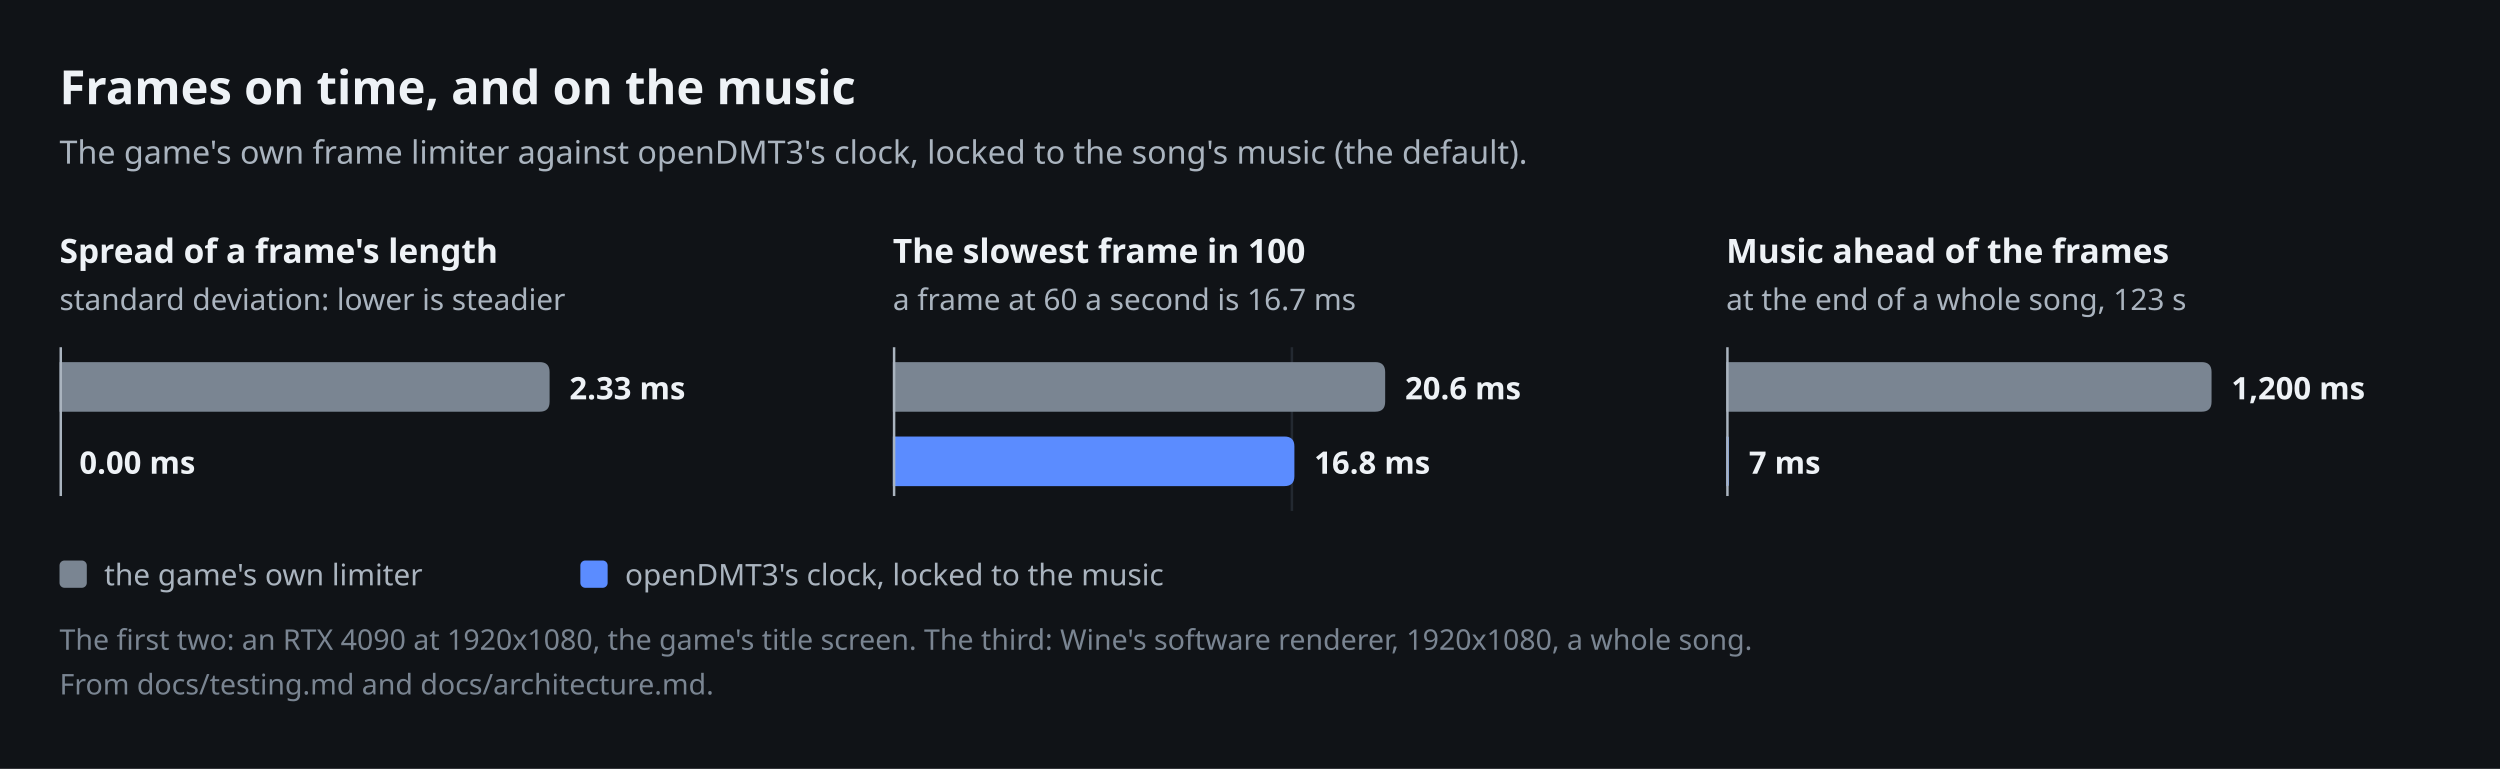
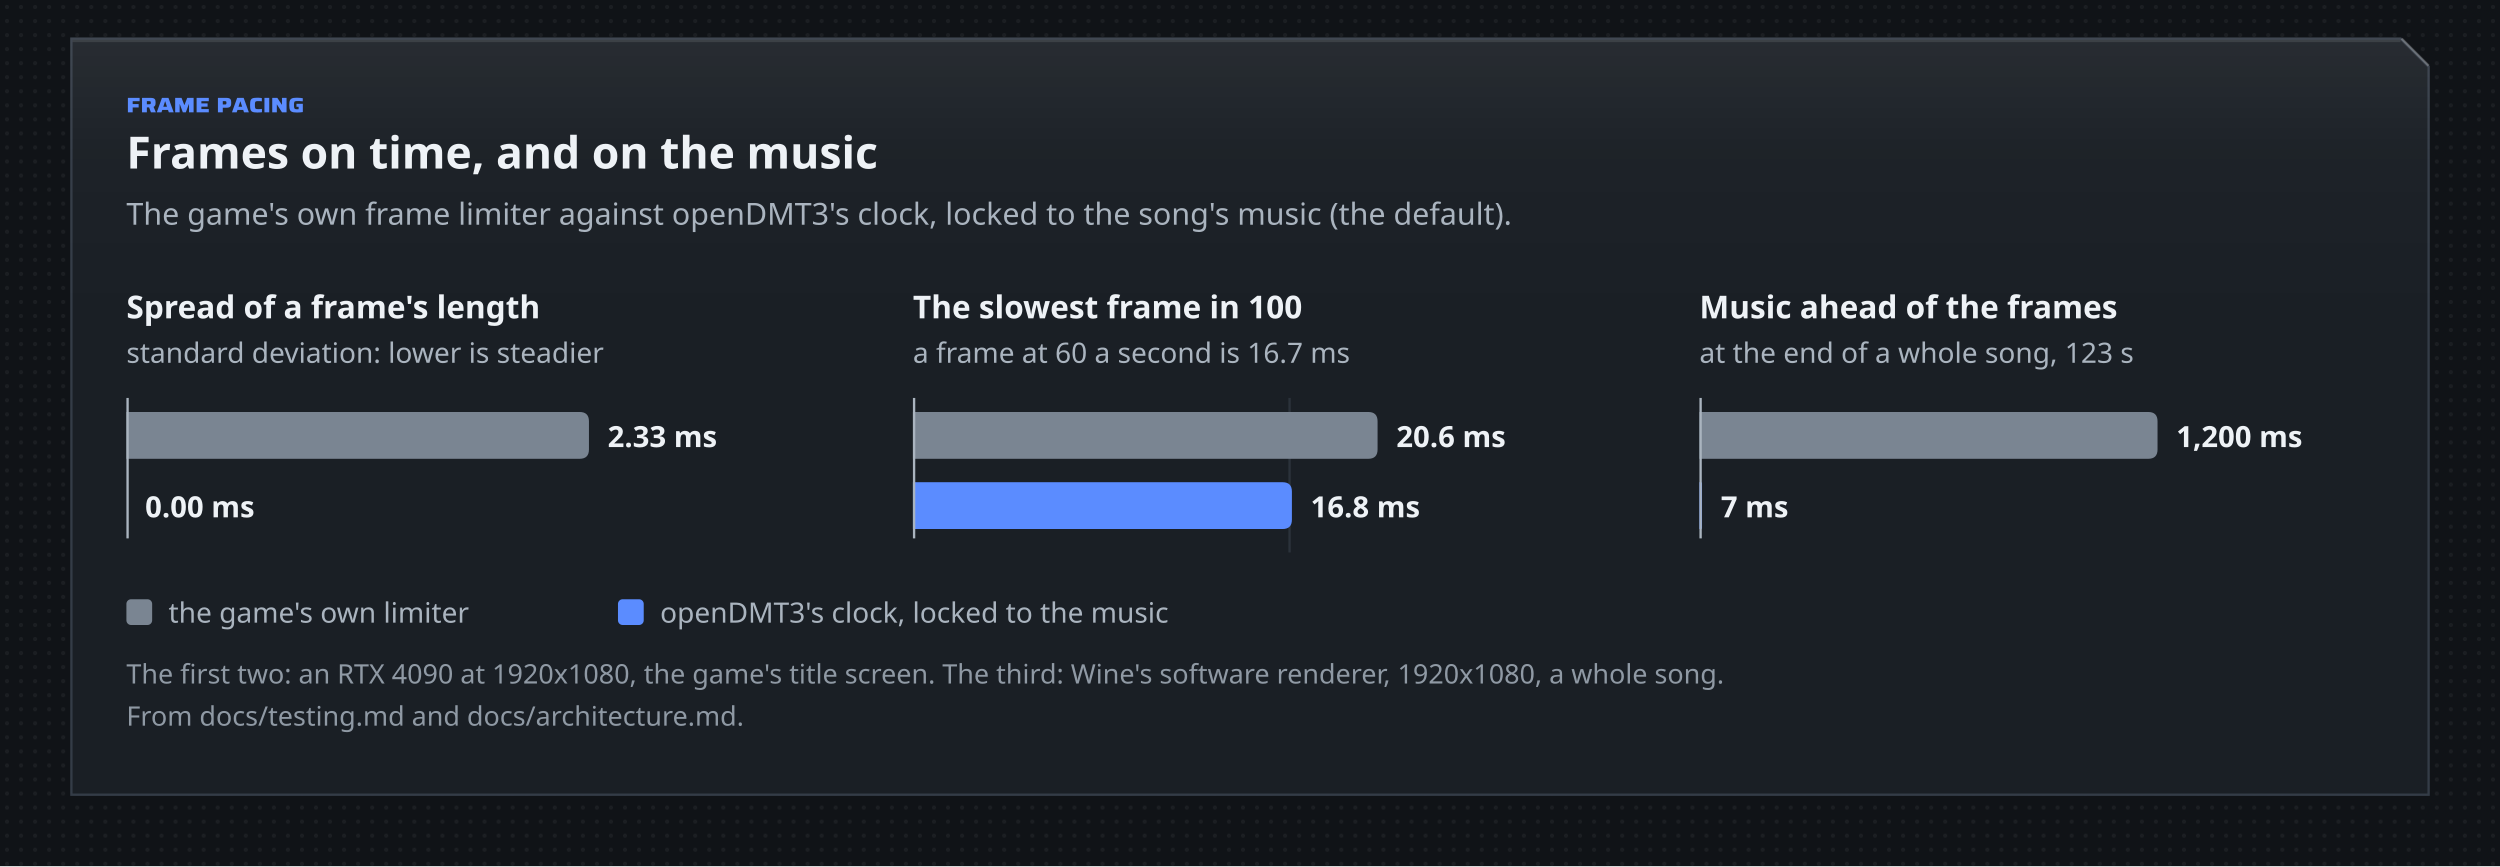
- <svg xmlns="http://www.w3.org/2000/svg" viewBox="-24 -24 1008 310" width="1008" height="310" font-family="Pretendard, -apple-system, BlinkMacSystemFont, 'Segoe UI', 'Noto Sans', 'Malgun Gothic', Helvetica, Arial, sans-serif" role="img" aria-label="Frames on time and on the music: the game's own frame limiter against openDMT3's clock, locked to the music. The spread of a frame's length (standard deviation): 2.33 milliseconds against 0.00. The slowest frame in a hundred: 20.6 milliseconds against 16.8, where a frame at 60 a second is 16.7. Measured on an RTX 4090 at 1920x1080 on the game's title screen. Over a whole song of 123 seconds on Wine's software renderer, the music ended 1.2 seconds ahead of the frames with the game's own pacing, and within 7 milliseconds of them locked to the music.">
-   <rect x="-24" y="-24" width="1008" height="310" fill="#101317" />
+ <svg xmlns="http://www.w3.org/2000/svg" viewBox="-54 -54 1068 370" width="1068" height="370" font-family="Pretendard, -apple-system, BlinkMacSystemFont, 'Segoe UI', 'Noto Sans', 'Malgun Gothic', Helvetica, Arial, sans-serif" role="img" aria-label="Frames on time and on the music: the game's own frame limiter against openDMT3's clock, locked to the music. The spread of a frame's length (standard deviation): 2.33 milliseconds against 0.00. The slowest frame in a hundred: 20.6 milliseconds against 16.8, where a frame at 60 a second is 16.7. Measured on an RTX 4090 at 1920x1080 on the game's title screen. Over a whole song of 123 seconds on Wine's software renderer, the music ended 1.2 seconds ahead of the frames with the game's own pacing, and within 7 milliseconds of them locked to the music.">
+   <defs>
+     <clipPath id="card1">
+       <path d="M-24,-38 H972 L984,-26 V286 H-24 Z" />
+     </clipPath>
+     <pattern id="dots-dark" width="6" height="6" patternUnits="userSpaceOnUse">
+       <circle cx="3" cy="3" r="0.9" fill="#ffffff" fill-opacity="0.05" />
+     </pattern>
+     <linearGradient id="sheen-dark" x1="0" y1="0" x2="0" y2="1">
+       <stop offset="0" stop-color="#ffffff" stop-opacity="0.06" />
+       <stop offset="0.45" stop-color="#ffffff" stop-opacity="0.012" />
+       <stop offset="1" stop-color="#ffffff" stop-opacity="0" />
+     </linearGradient>
+   </defs>
+   <rect x="-54" y="-54" width="1068" height="370" fill="#101317" />
+   <rect x="-54" y="-54" width="1068" height="370" fill="url(#dots-dark)" />
+   <path d="M-23.5,-37.5 H971.5 L983.5,-25.5 V285.5 H-23.5 Z" fill="#1a1f25" stroke="#343c47" stroke-width="1" />
+   <rect x="-24" y="-38" width="1008" height="120" fill="url(#sheen-dark)" clip-path="url(#card1)" />
+   <path d="M-23,-36.5 H971.5" stroke="#ffffff" stroke-opacity="0.1" stroke-width="1" />
+   <path d="M972,-37.5 L983.5,-26" stroke="#ffffff" stroke-opacity="0.24" stroke-width="1" />
+   <path fill="#5b8cff" d="M0.64 -6V-12.19H5.65V-10.77H2.68V-9.53H5.23V-8.1H2.68V-6Z M6.67 -6V-12.19H10.38Q11.05 -12.19 11.47 -12.06Q11.89 -11.93 12.1 -11.67Q12.32 -11.42 12.4 -11.04Q12.47 -10.66 12.47 -10.17Q12.47 -9.74 12.41 -9.39Q12.35 -9.04 12.16 -8.78Q11.98 -8.51 11.6 -8.35L12.59 -6H10.48L9.55 -8.51L10.09 -8.24Q9.95 -8.16 9.82 -8.15Q9.69 -8.13 9.59 -8.13H8.74V-6ZM8.74 -9.46H9.47Q9.8 -9.46 9.99 -9.48Q10.18 -9.51 10.27 -9.58Q10.37 -9.65 10.39 -9.78Q10.42 -9.91 10.42 -10.14Q10.42 -10.36 10.39 -10.49Q10.37 -10.62 10.27 -10.68Q10.18 -10.75 9.99 -10.77Q9.81 -10.8 9.48 -10.8H8.74Z M12.97 -6 15.19 -12.19H17.97L20.2 -6H18.13L17.77 -7.03H15.33L14.98 -6ZM15.76 -8.4H17.33L16.6 -10.68H16.51Z M20.83 -6V-12.19H23.55L24.73 -9.16H24.81L25.98 -12.19H28.71V-6H26.74V-9.48H26.66L25.38 -6H24.11L22.83 -9.48H22.74V-6Z M29.99 -6V-12.19H35.2V-10.77H32.03V-9.82H34.68V-8.43H32.03V-7.42H35.2V-6Z M39.1 -6V-12.19H42.71Q43.38 -12.19 43.79 -12.05Q44.21 -11.91 44.42 -11.65Q44.64 -11.38 44.71 -10.99Q44.78 -10.59 44.78 -10.08Q44.78 -9.6 44.72 -9.21Q44.65 -8.83 44.44 -8.55Q44.23 -8.27 43.81 -8.12Q43.4 -7.97 42.7 -7.97H41.17V-6ZM41.17 -9.36H41.85Q42.16 -9.36 42.33 -9.38Q42.51 -9.41 42.59 -9.49Q42.67 -9.56 42.7 -9.71Q42.73 -9.85 42.73 -10.08Q42.73 -10.31 42.7 -10.46Q42.68 -10.6 42.59 -10.67Q42.51 -10.74 42.34 -10.77Q42.16 -10.8 41.86 -10.8H41.17Z M45.09 -6 47.31 -12.19H50.09L52.32 -6H50.25L49.9 -7.03H47.45L47.1 -6ZM47.88 -8.4H49.45L48.72 -10.68H48.63Z M55.92 -5.93Q55.1 -5.93 54.54 -6.02Q53.99 -6.11 53.65 -6.32Q53.31 -6.54 53.13 -6.9Q52.96 -7.27 52.89 -7.81Q52.83 -8.35 52.83 -9.1Q52.83 -9.84 52.89 -10.38Q52.95 -10.92 53.12 -11.29Q53.3 -11.65 53.64 -11.87Q53.98 -12.08 54.54 -12.17Q55.1 -12.26 55.92 -12.26Q56.24 -12.26 56.59 -12.24Q56.94 -12.22 57.28 -12.18Q57.61 -12.15 57.86 -12.09V-10.72Q57.45 -10.76 57.17 -10.78Q56.89 -10.8 56.72 -10.81Q56.55 -10.81 56.43 -10.81Q55.99 -10.81 55.7 -10.78Q55.41 -10.75 55.26 -10.66Q55.1 -10.56 55.02 -10.37Q54.94 -10.18 54.92 -9.87Q54.9 -9.56 54.9 -9.1Q54.9 -8.63 54.92 -8.31Q54.94 -8 55.02 -7.81Q55.1 -7.63 55.26 -7.53Q55.41 -7.44 55.7 -7.41Q55.99 -7.38 56.43 -7.38Q56.76 -7.38 57.18 -7.4Q57.59 -7.43 57.91 -7.47V-6.06Q57.66 -6.03 57.33 -6Q56.99 -5.96 56.62 -5.95Q56.26 -5.93 55.92 -5.93Z M58.97 -6V-12.19H61.02V-6Z M62.3 -6V-12.19H64.48L66.39 -9.28H66.46V-12.19H68.42V-6H66.48L64.31 -9.37H64.26V-6Z M72.81 -5.93Q72.01 -5.93 71.45 -6.02Q70.88 -6.12 70.51 -6.33Q70.15 -6.55 69.94 -6.91Q69.74 -7.28 69.66 -7.81Q69.57 -8.35 69.57 -9.1Q69.57 -9.84 69.65 -10.38Q69.73 -10.91 69.94 -11.28Q70.15 -11.64 70.51 -11.86Q70.87 -12.08 71.42 -12.17Q71.97 -12.26 72.76 -12.26Q73.12 -12.26 73.58 -12.23Q74.03 -12.2 74.5 -12.16Q74.96 -12.11 75.35 -12.04V-10.71Q75.01 -10.74 74.66 -10.77Q74.3 -10.81 73.99 -10.82Q73.68 -10.84 73.48 -10.84Q72.95 -10.84 72.6 -10.82Q72.25 -10.81 72.05 -10.72Q71.85 -10.63 71.75 -10.45Q71.65 -10.26 71.62 -9.93Q71.59 -9.6 71.59 -9.1Q71.59 -8.65 71.62 -8.34Q71.64 -8.03 71.72 -7.83Q71.79 -7.63 71.94 -7.52Q72.08 -7.41 72.31 -7.37Q72.55 -7.32 72.9 -7.32Q72.97 -7.32 73.09 -7.33Q73.21 -7.33 73.34 -7.34Q73.47 -7.34 73.57 -7.34V-8.38H72.65V-9.65H75.37V-6.12Q74.99 -6.06 74.52 -6.02Q74.06 -5.97 73.62 -5.95Q73.17 -5.93 72.81 -5.93Z" />
  <text x="0" y="18" font-size="19" font-weight="700" fill="#eef2f6" text-anchor="start" data-box="0,960">Frames on time, and on the music</text>
  <text x="0" y="42" font-size="13" fill="#aab4bf" text-anchor="start" data-box="0,960">The game's own frame limiter against openDMT3's clock, locked to the song's music (the default).</text>
  <text x="0" y="82" font-size="13.5" font-weight="600" fill="#eef2f6" text-anchor="start" data-box="0,288">Spread of a frame's length</text>
  <text x="0" y="101" font-size="12" fill="#aab4bf" text-anchor="start" data-box="0,288">standard deviation: lower is steadier</text>
  <path d="M0.0,122.0 H193.6 Q197.6,122.0 197.6,126.0 V138.0 Q197.6,142.0 193.6,142.0 H0.0 Z" fill="#7a8592" />
  <text x="205.584" y="137" font-size="12.5" font-weight="600" fill="#eef2f6" text-anchor="start" data-box="0,328">2.33 ms</text>
  <text x="8" y="167" font-size="12.5" font-weight="600" fill="#eef2f6" text-anchor="start" data-box="0,328">0.00 ms</text>
  <path d="M0.5,116 V176" stroke="#aab4bf" stroke-width="1" />
  <text x="336" y="82" font-size="13.5" font-weight="600" fill="#eef2f6" text-anchor="start" data-box="336,624">The slowest frame in 100</text>
  <text x="336" y="101" font-size="12" fill="#aab4bf" text-anchor="start" data-box="336,624">a frame at 60 a second is 16.7 ms</text>
-   <path d="M496.9,116 V182" stroke="#232931" stroke-width="1" />
+   <path d="M496.9,116 V182" stroke="#2b323b" stroke-width="1" />
  <path d="M336.0,122.0 H530.5 Q534.5,122.0 534.5,126.0 V138.0 Q534.5,142.0 530.5,142.0 H336.0 Z" fill="#7a8592" />
  <text x="542.509" y="137" font-size="12.5" font-weight="600" fill="#eef2f6" text-anchor="start" data-box="336,664">20.6 ms</text>
  <path d="M336.0,152.0 H493.9 Q497.9,152.0 497.9,156.0 V168.0 Q497.9,172.0 493.9,172.0 H336.0 Z" fill="#5b8cff" />
  <text x="505.891" y="167" font-size="12.5" font-weight="600" fill="#eef2f6" text-anchor="start" data-box="336,664">16.8 ms</text>
  <path d="M336.5,116 V176" stroke="#aab4bf" stroke-width="1" />
  <text x="672" y="82" font-size="13.5" font-weight="600" fill="#eef2f6" text-anchor="start" data-box="672,960">Music ahead of the frames</text>
  <text x="672" y="101" font-size="12" fill="#aab4bf" text-anchor="start" data-box="672,960">at the end of a whole song, 123 s</text>
  <path d="M672.0,122.0 H863.7 Q867.7,122.0 867.7,126.0 V138.0 Q867.7,142.0 863.7,142.0 H672.0 Z" fill="#7a8592" />
  <text x="875.692" y="137" font-size="12.5" font-weight="600" fill="#eef2f6" text-anchor="start" data-box="672,1000">1,200 ms</text>
  <path d="M672.0,152.0 H672.6 Q673.1,152.0 673.1,152.6 V171.4 Q673.1,172.0 672.6,172.0 H672.0 Z" fill="#5b8cff" />
  <text x="681.142" y="167" font-size="12.5" font-weight="600" fill="#eef2f6" text-anchor="start" data-box="672,1000">7 ms</text>
  <path d="M672.5,116 V176" stroke="#aab4bf" stroke-width="1" />
  <rect x="0" y="202" width="11" height="11" rx="2" fill="#7a8592" />
  <text x="18" y="212" font-size="12" fill="#aab4bf" text-anchor="start" data-box="18,200">the game's own limiter</text>
  <rect x="210" y="202" width="11" height="11" rx="2" fill="#5b8cff" />
  <text x="228" y="212" font-size="12" fill="#aab4bf" text-anchor="start" data-box="228,510">openDMT3's clock, locked to the music</text>
-   <text x="0" y="238" font-size="11.5" fill="#7a8592" text-anchor="start" data-box="0,960">The first two: an RTX 4090 at 1920x1080, the game's title screen. The third: Wine's software renderer, 1920x1080, a whole song.</text>
-   <text x="0" y="256" font-size="11.5" fill="#7a8592" text-anchor="start" data-box="0,960">From docs/testing.md and docs/architecture.md.</text>
+   <text x="0" y="238" font-size="11.5" fill="#8f99a4" text-anchor="start" data-box="0,960">The first two: an RTX 4090 at 1920x1080, the game's title screen. The third: Wine's software renderer, 1920x1080, a whole song.</text>
+   <text x="0" y="256" font-size="11.5" fill="#8f99a4" text-anchor="start" data-box="0,960">From docs/testing.md and docs/architecture.md.</text>
</svg>
